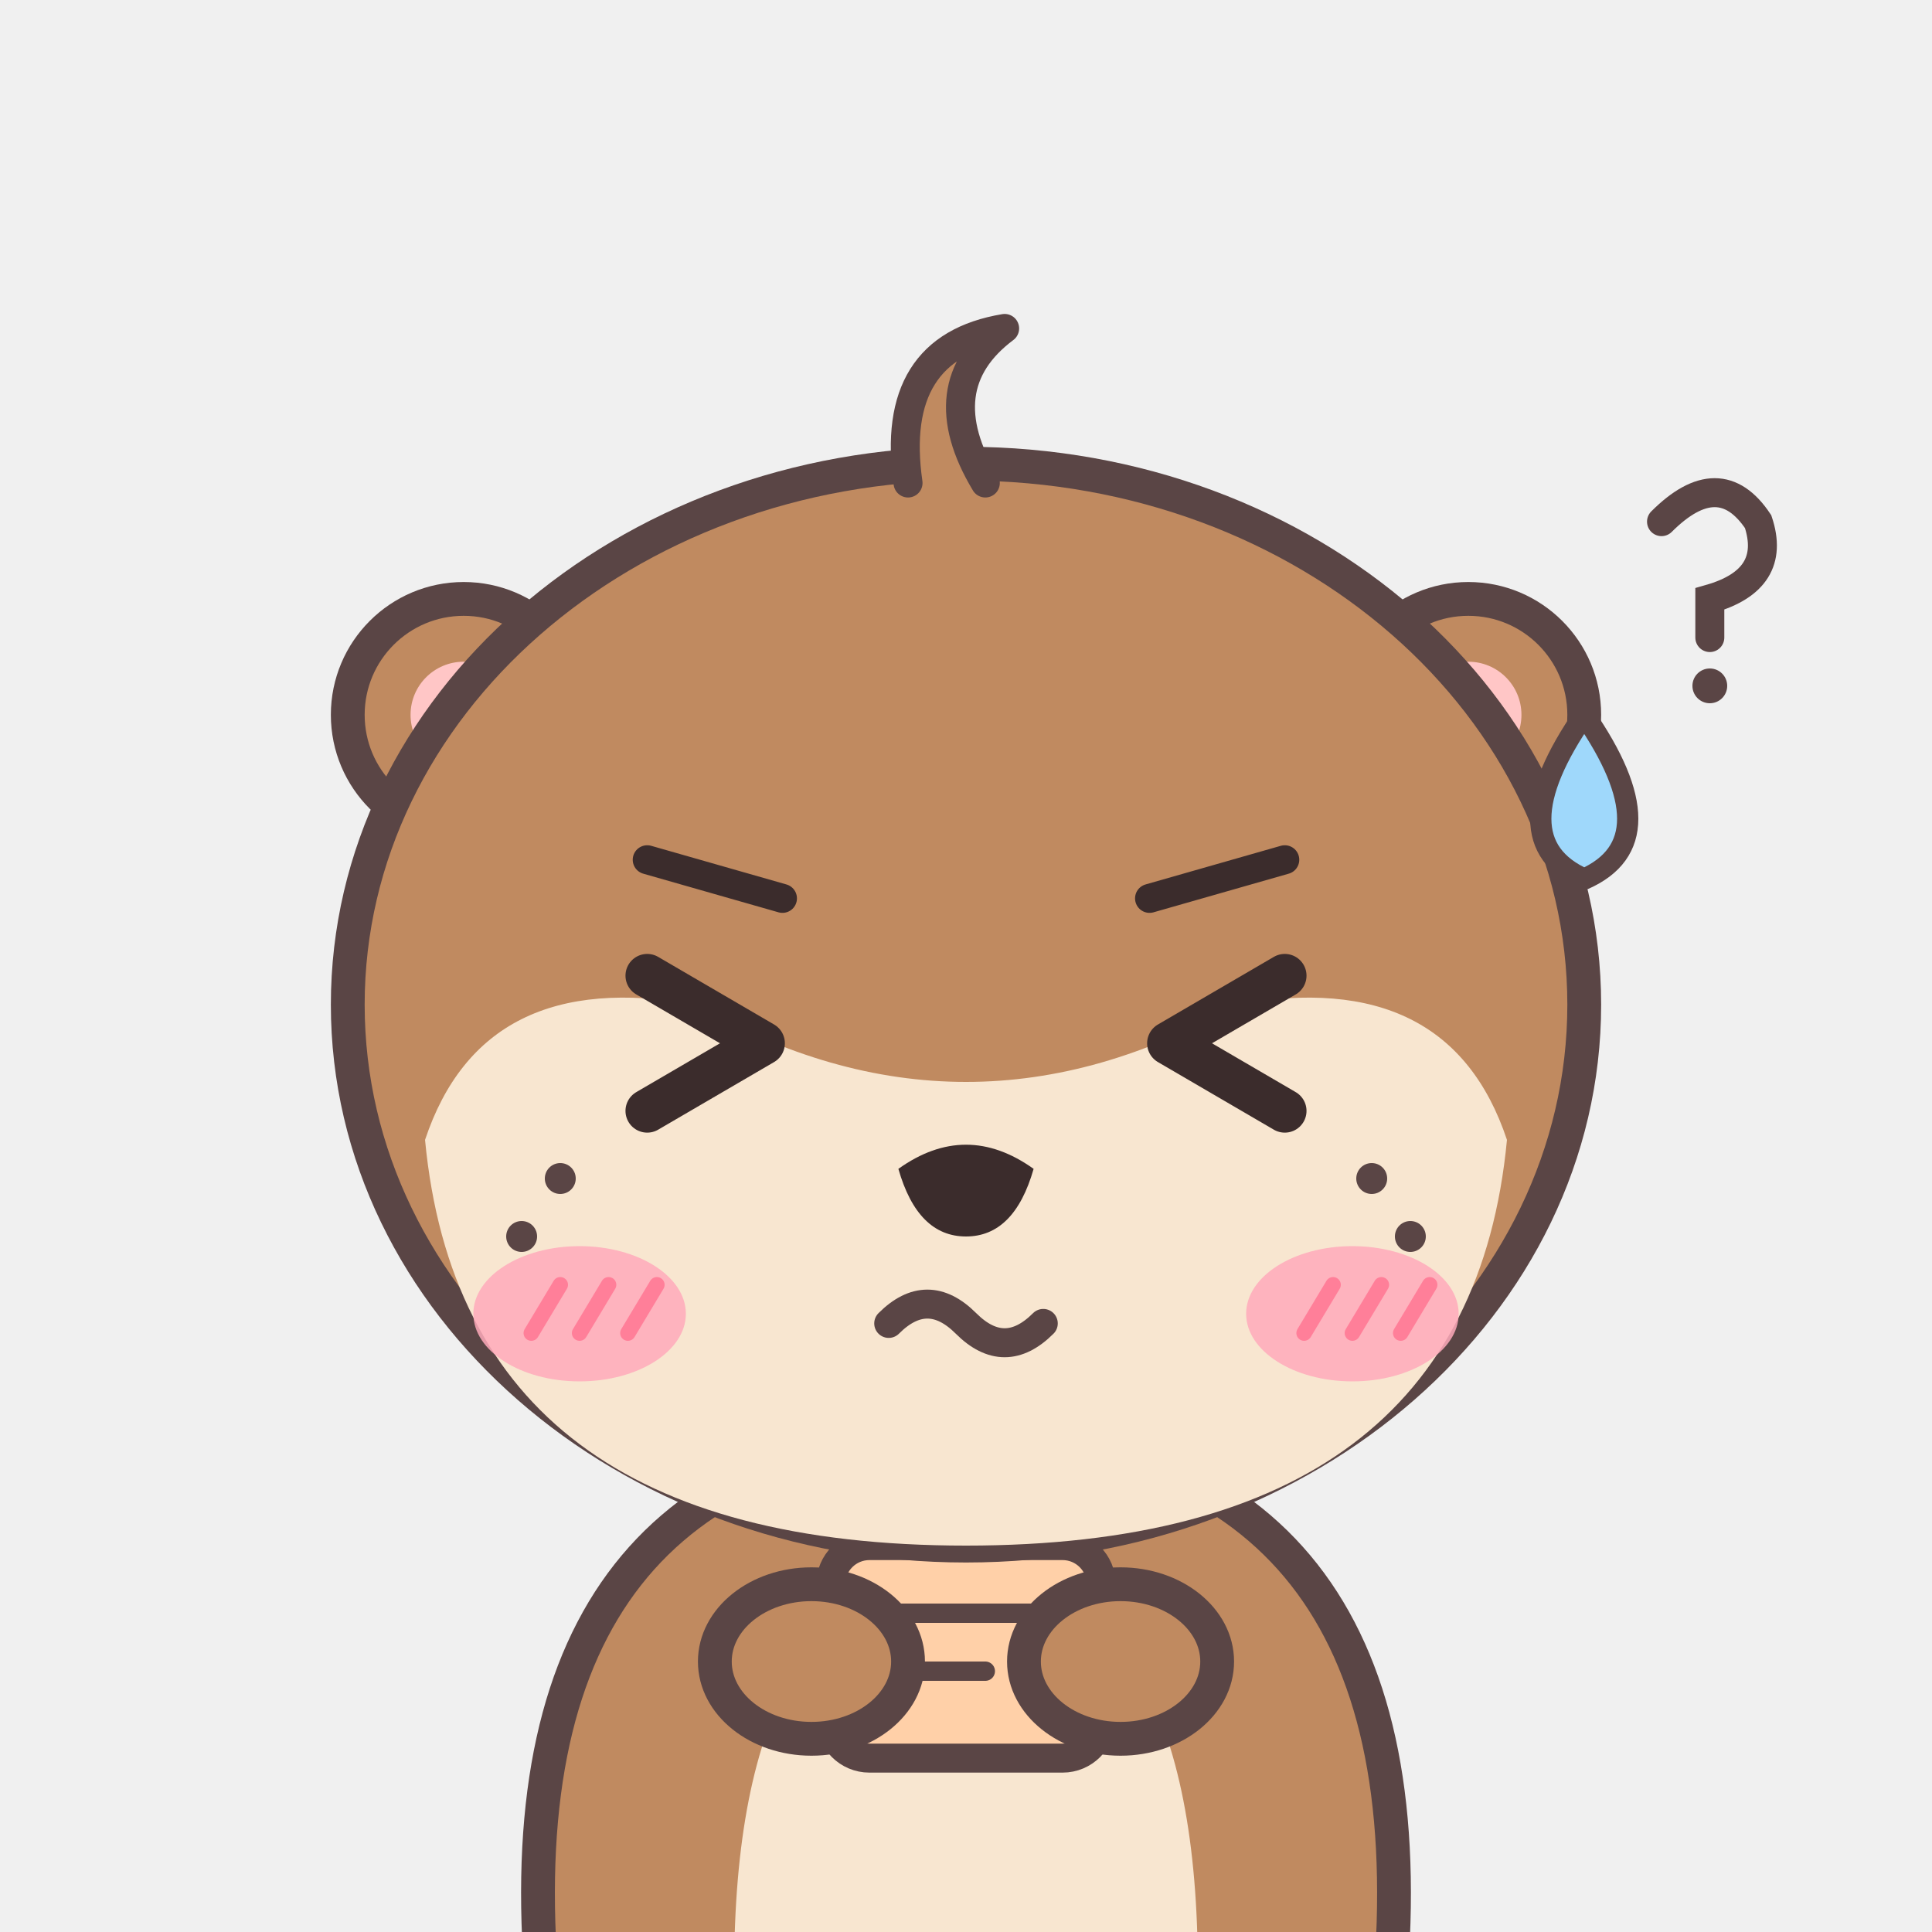
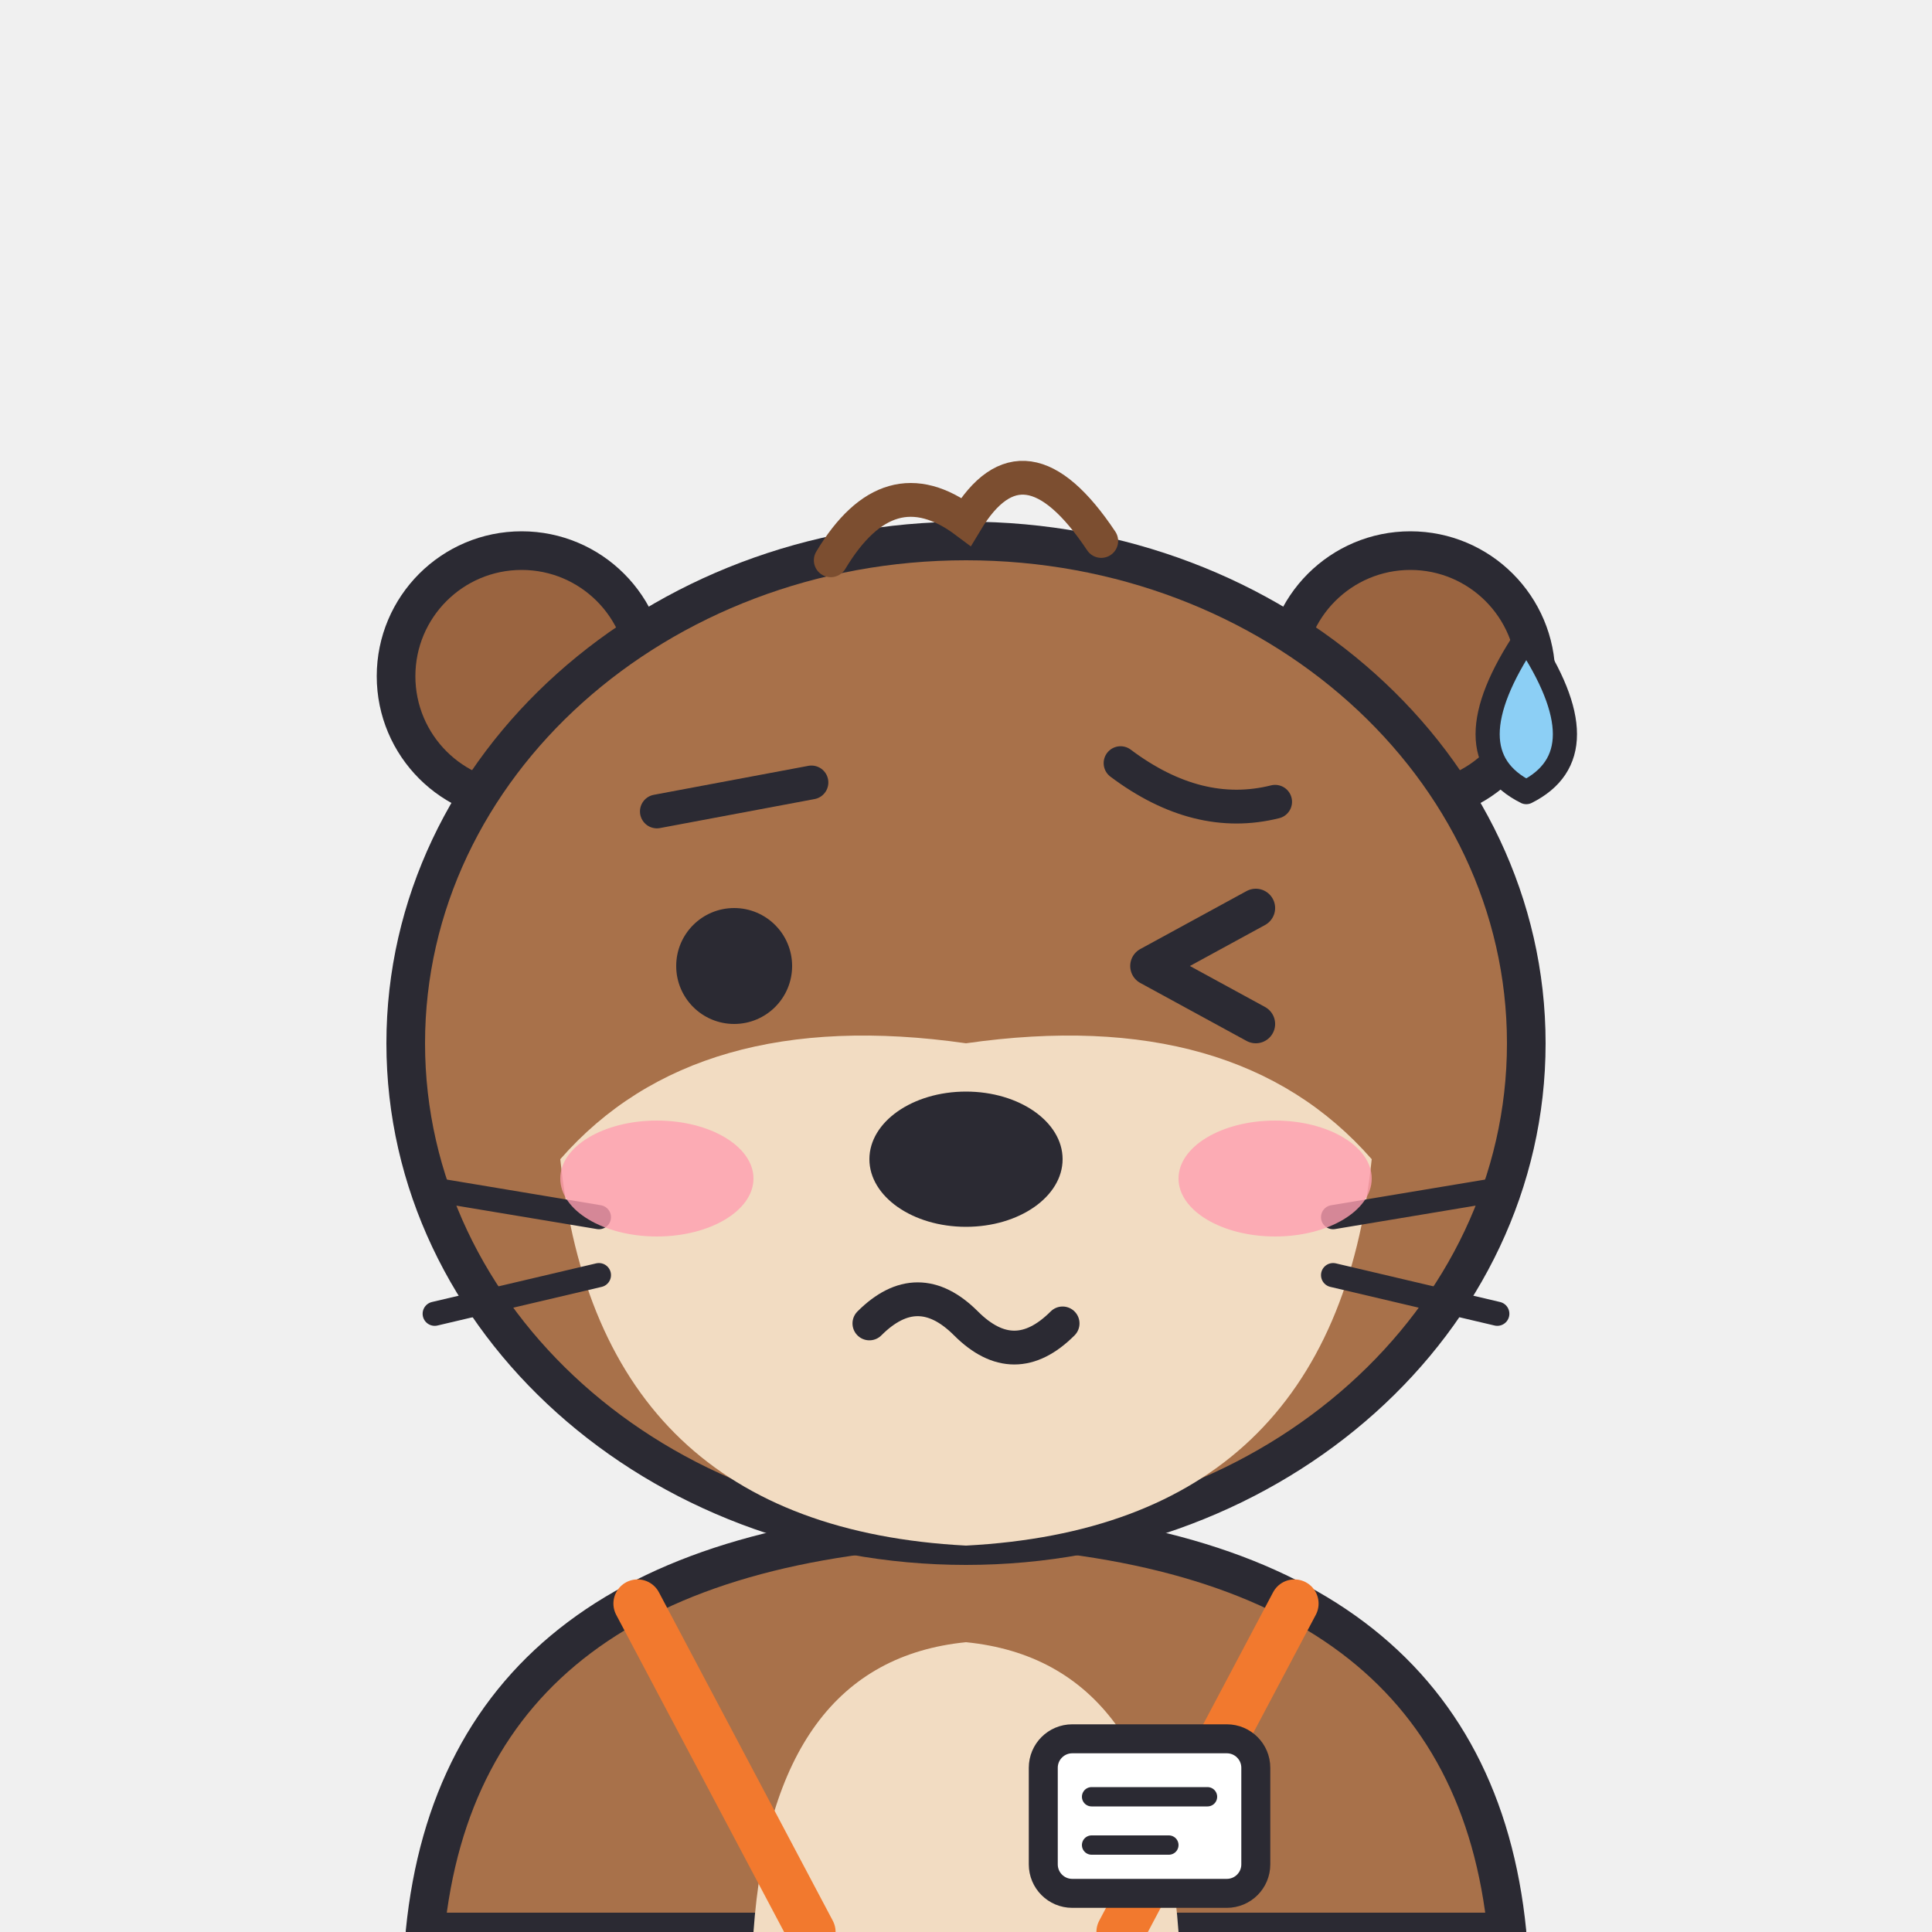
<svg xmlns="http://www.w3.org/2000/svg" viewBox="0 0 200 200" role="img" aria-label="コツメカワウソ">
-   <path d="M56 204 Q52 150 100 148 Q148 150 144 204 Z" fill="#c08a60" stroke="#5a4545" stroke-width="3.5" stroke-linejoin="round" stroke-linecap="round" />
-   <path d="M76 204 Q76 164 100 162 Q124 164 124 204 Z" fill="#f8e6d0" />
-   <rect x="86" y="160" width="28" height="22" rx="4" fill="#ffd0a8" stroke="#5a4545" stroke-width="3" stroke-linejoin="round" stroke-linecap="round" />
-   <path d="M92 167 h16 M92 173 h10" stroke="#5a4545" stroke-width="2" stroke-linecap="round" />
-   <ellipse cx="84" cy="172" rx="10" ry="8" fill="#c08a60" stroke="#5a4545" stroke-width="3.5" stroke-linejoin="round" stroke-linecap="round" />
-   <ellipse cx="116" cy="172" rx="10" ry="8" fill="#c08a60" stroke="#5a4545" stroke-width="3.5" stroke-linejoin="round" stroke-linecap="round" />
-   <circle cx="48" cy="74" r="12" fill="#c08a60" stroke="#5a4545" stroke-width="3.5" stroke-linejoin="round" stroke-linecap="round" />
-   <circle cx="152" cy="74" r="12" fill="#c08a60" stroke="#5a4545" stroke-width="3.5" stroke-linejoin="round" stroke-linecap="round" />
-   <circle cx="48" cy="74" r="5.5" fill="#ffc6c6" />
-   <circle cx="152" cy="74" r="5.5" fill="#ffc6c6" />
-   <ellipse cx="100" cy="104" rx="64" ry="56" fill="#c08a60" stroke="#5a4545" stroke-width="3.5" stroke-linejoin="round" stroke-linecap="round" />
-   <path d="M44 118 Q48 160 100 160 Q152 160 156 118 Q150 100 128 104 Q114 112 100 112 Q86 112 72 104 Q50 100 44 118 Z" fill="#f8e6d0" />
-   <path d="M94 50 q-2 -14 10 -16 q-8 6 -2 16" fill="#c08a60" stroke="#5a4545" stroke-width="3" stroke-linejoin="round" stroke-linecap="round" />
-   <path d="M93 121 q7 -5 14 0 q-2 7 -7 7 q-5 0 -7 -7z" fill="#3b2c2c" />
-   <circle cx="58" cy="122" r="1.6" fill="#5a4545" />
-   <circle cx="54" cy="128" r="1.6" fill="#5a4545" />
-   <circle cx="142" cy="122" r="1.6" fill="#5a4545" />
-   <circle cx="146" cy="128" r="1.6" fill="#5a4545" />
-   <ellipse cx="60" cy="136" rx="11" ry="7" fill="#ffaabb" opacity="0.85" />
-   <path d="M55 138 l3 -5 M60 138 l3 -5 M65 138 l3 -5" stroke="#ff7f99" stroke-width="1.6" stroke-linecap="round" />
-   <ellipse cx="140" cy="136" rx="11" ry="7" fill="#ffaabb" opacity="0.85" />
-   <path d="M135 138 l3 -5 M140 138 l3 -5 M145 138 l3 -5" stroke="#ff7f99" stroke-width="1.6" stroke-linecap="round" />
-   <path d="M67 89 L81 93" fill="none" stroke="#3b2c2c" stroke-width="3" stroke-linecap="round" />
-   <path d="M119 93 L133 89" fill="none" stroke="#3b2c2c" stroke-width="3" stroke-linecap="round" />
-   <path d="M67 101 L79 108 L67 115" fill="none" stroke="#3b2c2c" stroke-width="4.5" stroke-linecap="round" stroke-linejoin="round" />
-   <path d="M133 101 L121 108 L133 115" fill="none" stroke="#3b2c2c" stroke-width="4.5" stroke-linecap="round" stroke-linejoin="round" />
-   <path d="M92 137 q4 -4 8 0 q4 4 8 0" fill="none" stroke="#5a4545" stroke-width="3" stroke-linecap="round" stroke-linejoin="round" />
-   <path d="M164 74 q-9 13 0 17 q9 -4 0 -17z" fill="#9fd8fb" stroke="#5a4545" stroke-width="2.2" stroke-linejoin="round" />
-   <path d="M172 54 q6 -6 10 0 q2 6 -5 8 v4" fill="none" stroke="#5a4545" stroke-width="3" stroke-linecap="round" />
-   <circle cx="177" cy="71" r="1.8" fill="#5a4545" />
+   <path d="M44 200 Q48 160 100 158 Q152 160 156 200 Z" fill="#a8714a" stroke="#2b2a33" stroke-width="4" stroke-linejoin="round" />
+   <path d="M78 200 Q80 172 100 170 Q120 172 122 200 Z" fill="#f2dcc2" />
+   <path d="M66 166 L84 200 M134 166 L116 200" stroke="#f2792e" stroke-width="5" stroke-linecap="round" />
+   <rect x="108" y="180" width="22" height="16" rx="3" fill="#fff" stroke="#2b2a33" stroke-width="3" stroke-linejoin="round" />
+   <path d="M113 186 h12 M113 191 h8" stroke="#2b2a33" stroke-width="2" stroke-linecap="round" />
+   <circle cx="54" cy="70" r="13" fill="#9a6440" stroke="#2b2a33" stroke-width="4" stroke-linejoin="round" />
+   <circle cx="146" cy="70" r="13" fill="#9a6440" stroke="#2b2a33" stroke-width="4" stroke-linejoin="round" />
+   <ellipse cx="100" cy="108" rx="58" ry="52" fill="#a8714a" stroke="#2b2a33" stroke-width="4" stroke-linejoin="round" />
+   <path d="M58 120 Q62 158 100 160 Q138 158 142 120 Q128 104 100 108 Q72 104 58 120 Z" fill="#f2dcc2" />
+   <path d="M86 58 q6 -10 14 -4 q6 -10 14 2" fill="none" stroke="#7c4e30" stroke-width="3.5" stroke-linecap="round" />
+   <ellipse cx="100" cy="120" rx="10" ry="7" fill="#2b2a33" />
+   <path d="M62 126 l-18 -3 M62 132 l-17 4 M138 126 l18 -3 M138 132 l17 4" stroke="#2b2a33" stroke-width="2.5" stroke-linecap="round" />
+   <ellipse cx="68" cy="122" rx="10" ry="6" fill="#ff9fb0" opacity="0.8" />
+   <ellipse cx="132" cy="122" rx="10" ry="6" fill="#ff9fb0" opacity="0.8" />
+   <path d="M68 84 L84 81" fill="none" stroke="#2b2a33" stroke-width="3.5" stroke-linecap="round" />
+   <path d="M116 79 Q124 85 132 83" fill="none" stroke="#2b2a33" stroke-width="3.5" stroke-linecap="round" />
+   <circle cx="76" cy="100" r="6" fill="#2b2a33" />
+   <path d="M130 94 L119 100 L130 106" fill="none" stroke="#2b2a33" stroke-width="4" stroke-linecap="round" stroke-linejoin="round" />
+   <path d="M90 137 q5 -5 10 0 q5 5 10 0" fill="none" stroke="#2b2a33" stroke-width="3.5" stroke-linecap="round" stroke-linejoin="round" />
+   <path d="M158 66 q-8 12 0 16 q8 -4 0 -16z" fill="#8ccff5" stroke="#2b2a33" stroke-width="2.5" stroke-linejoin="round" />
</svg>
